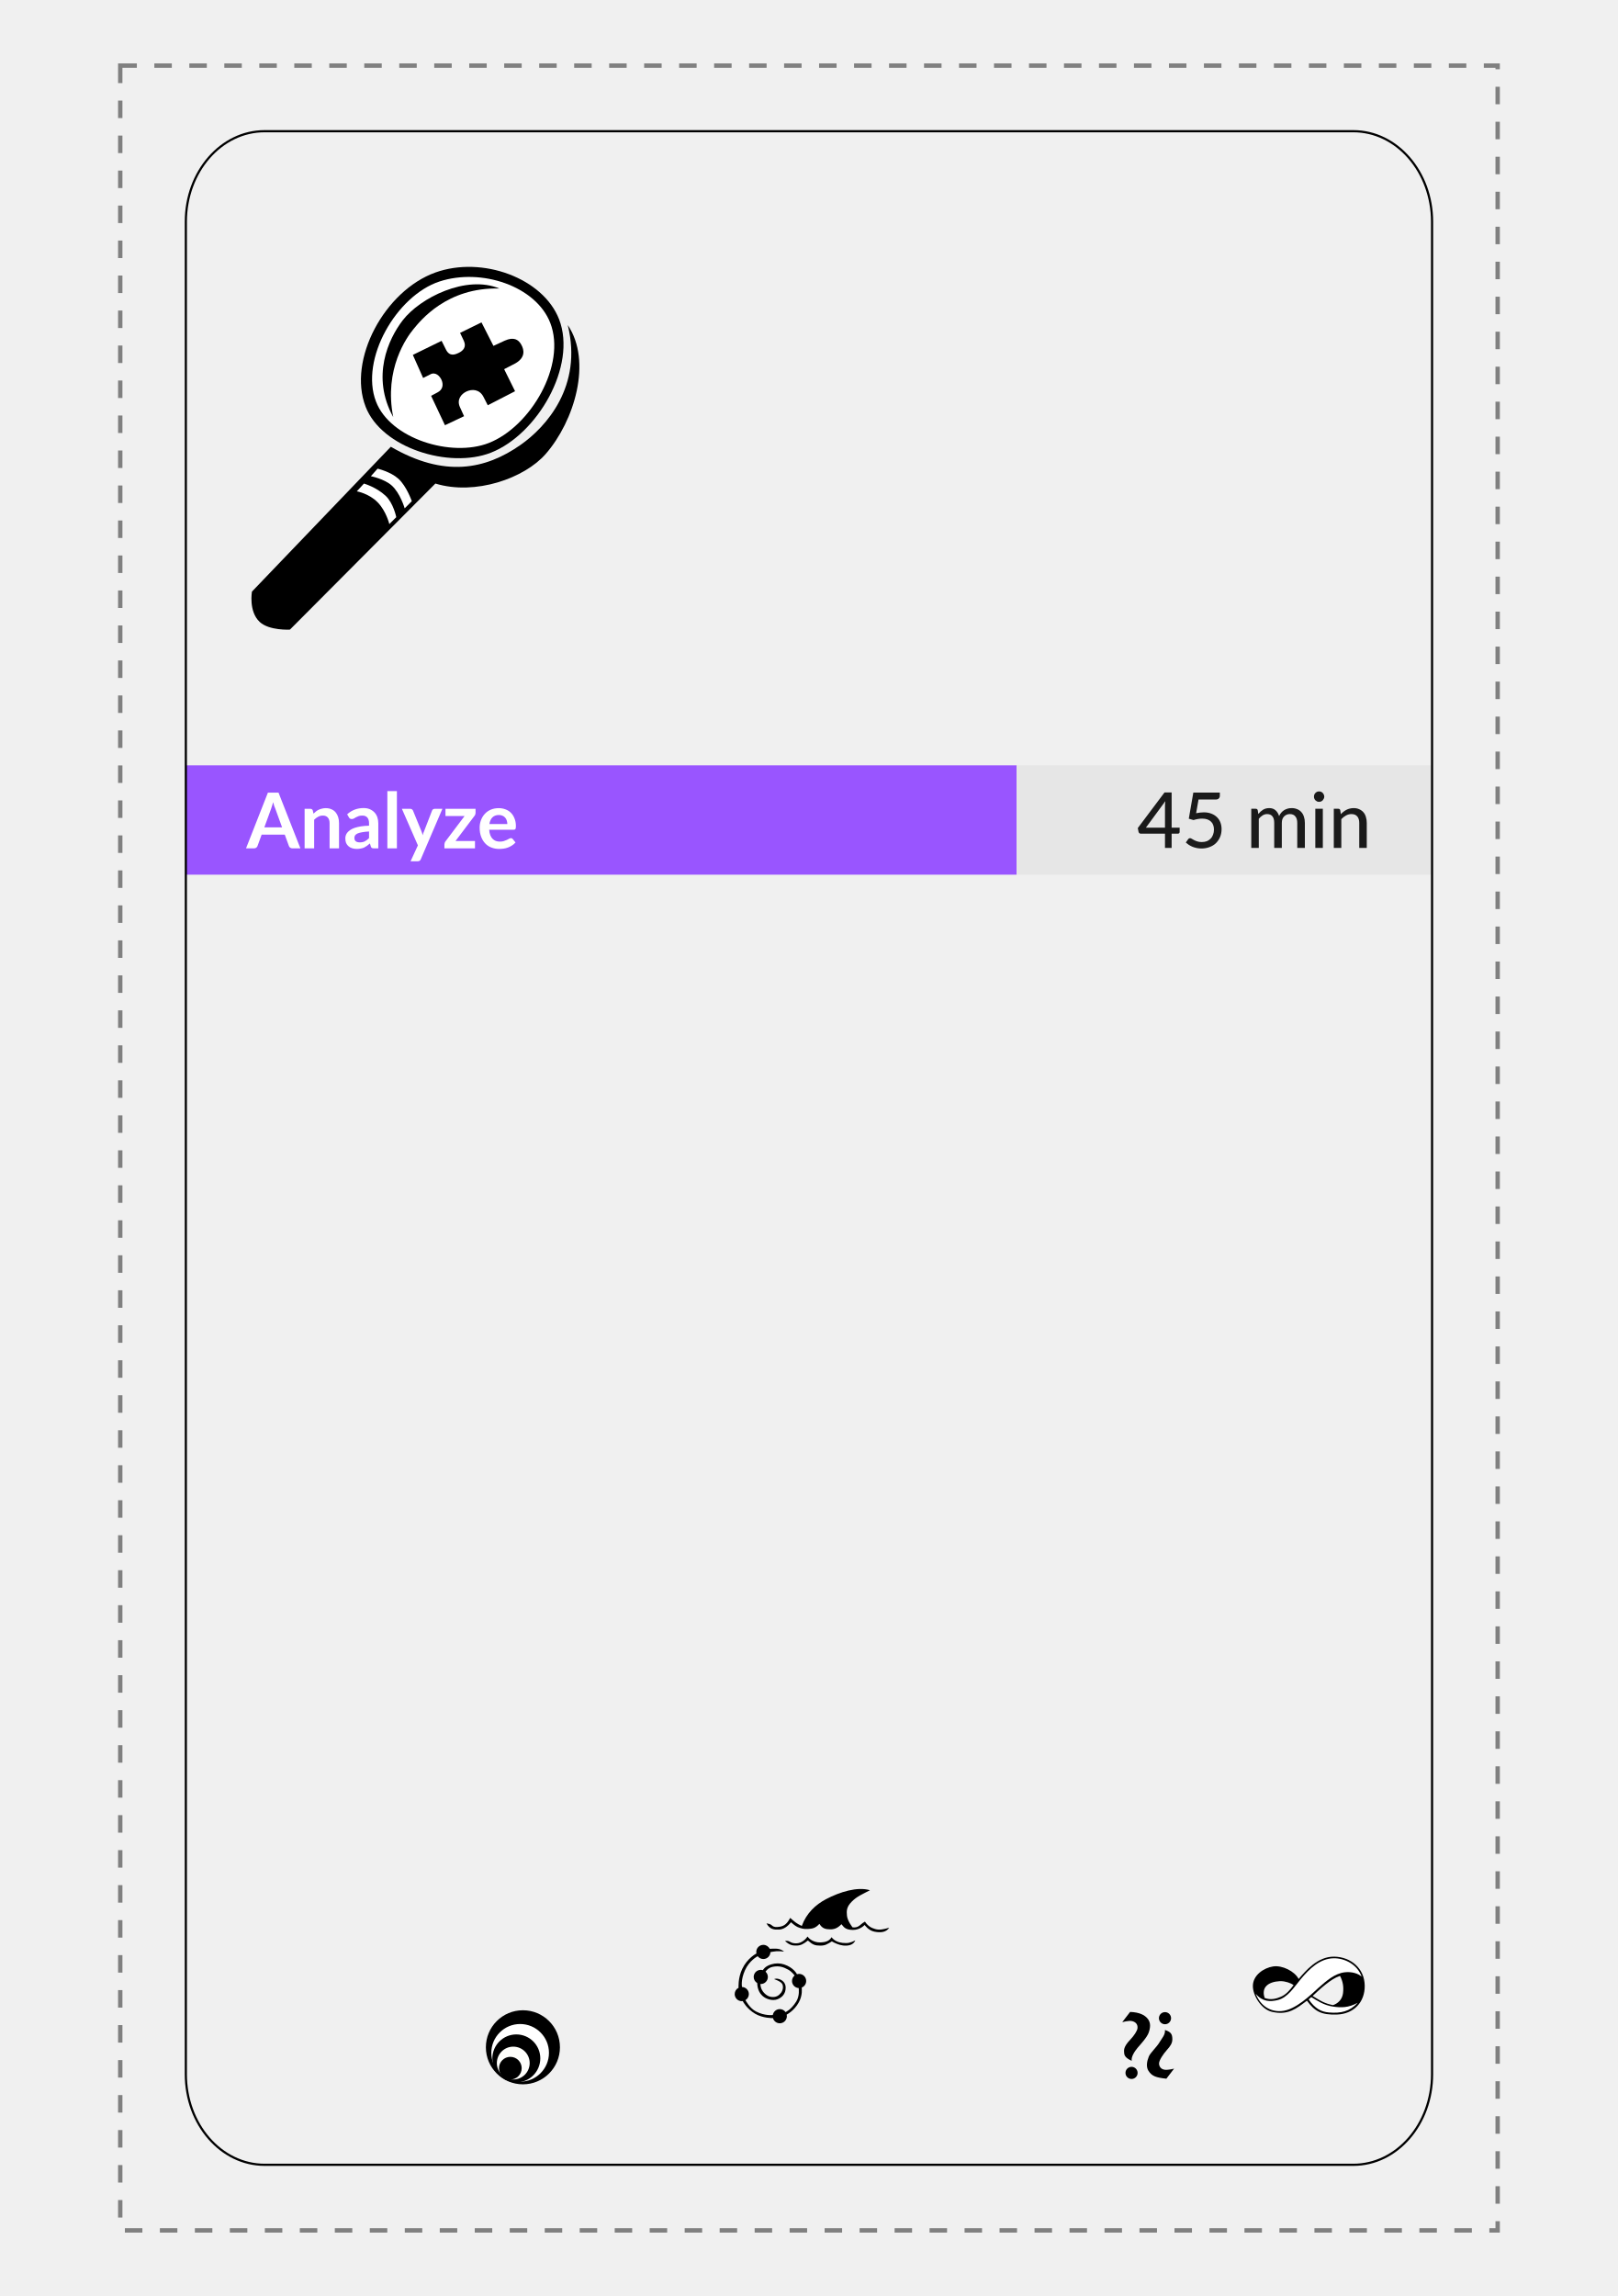
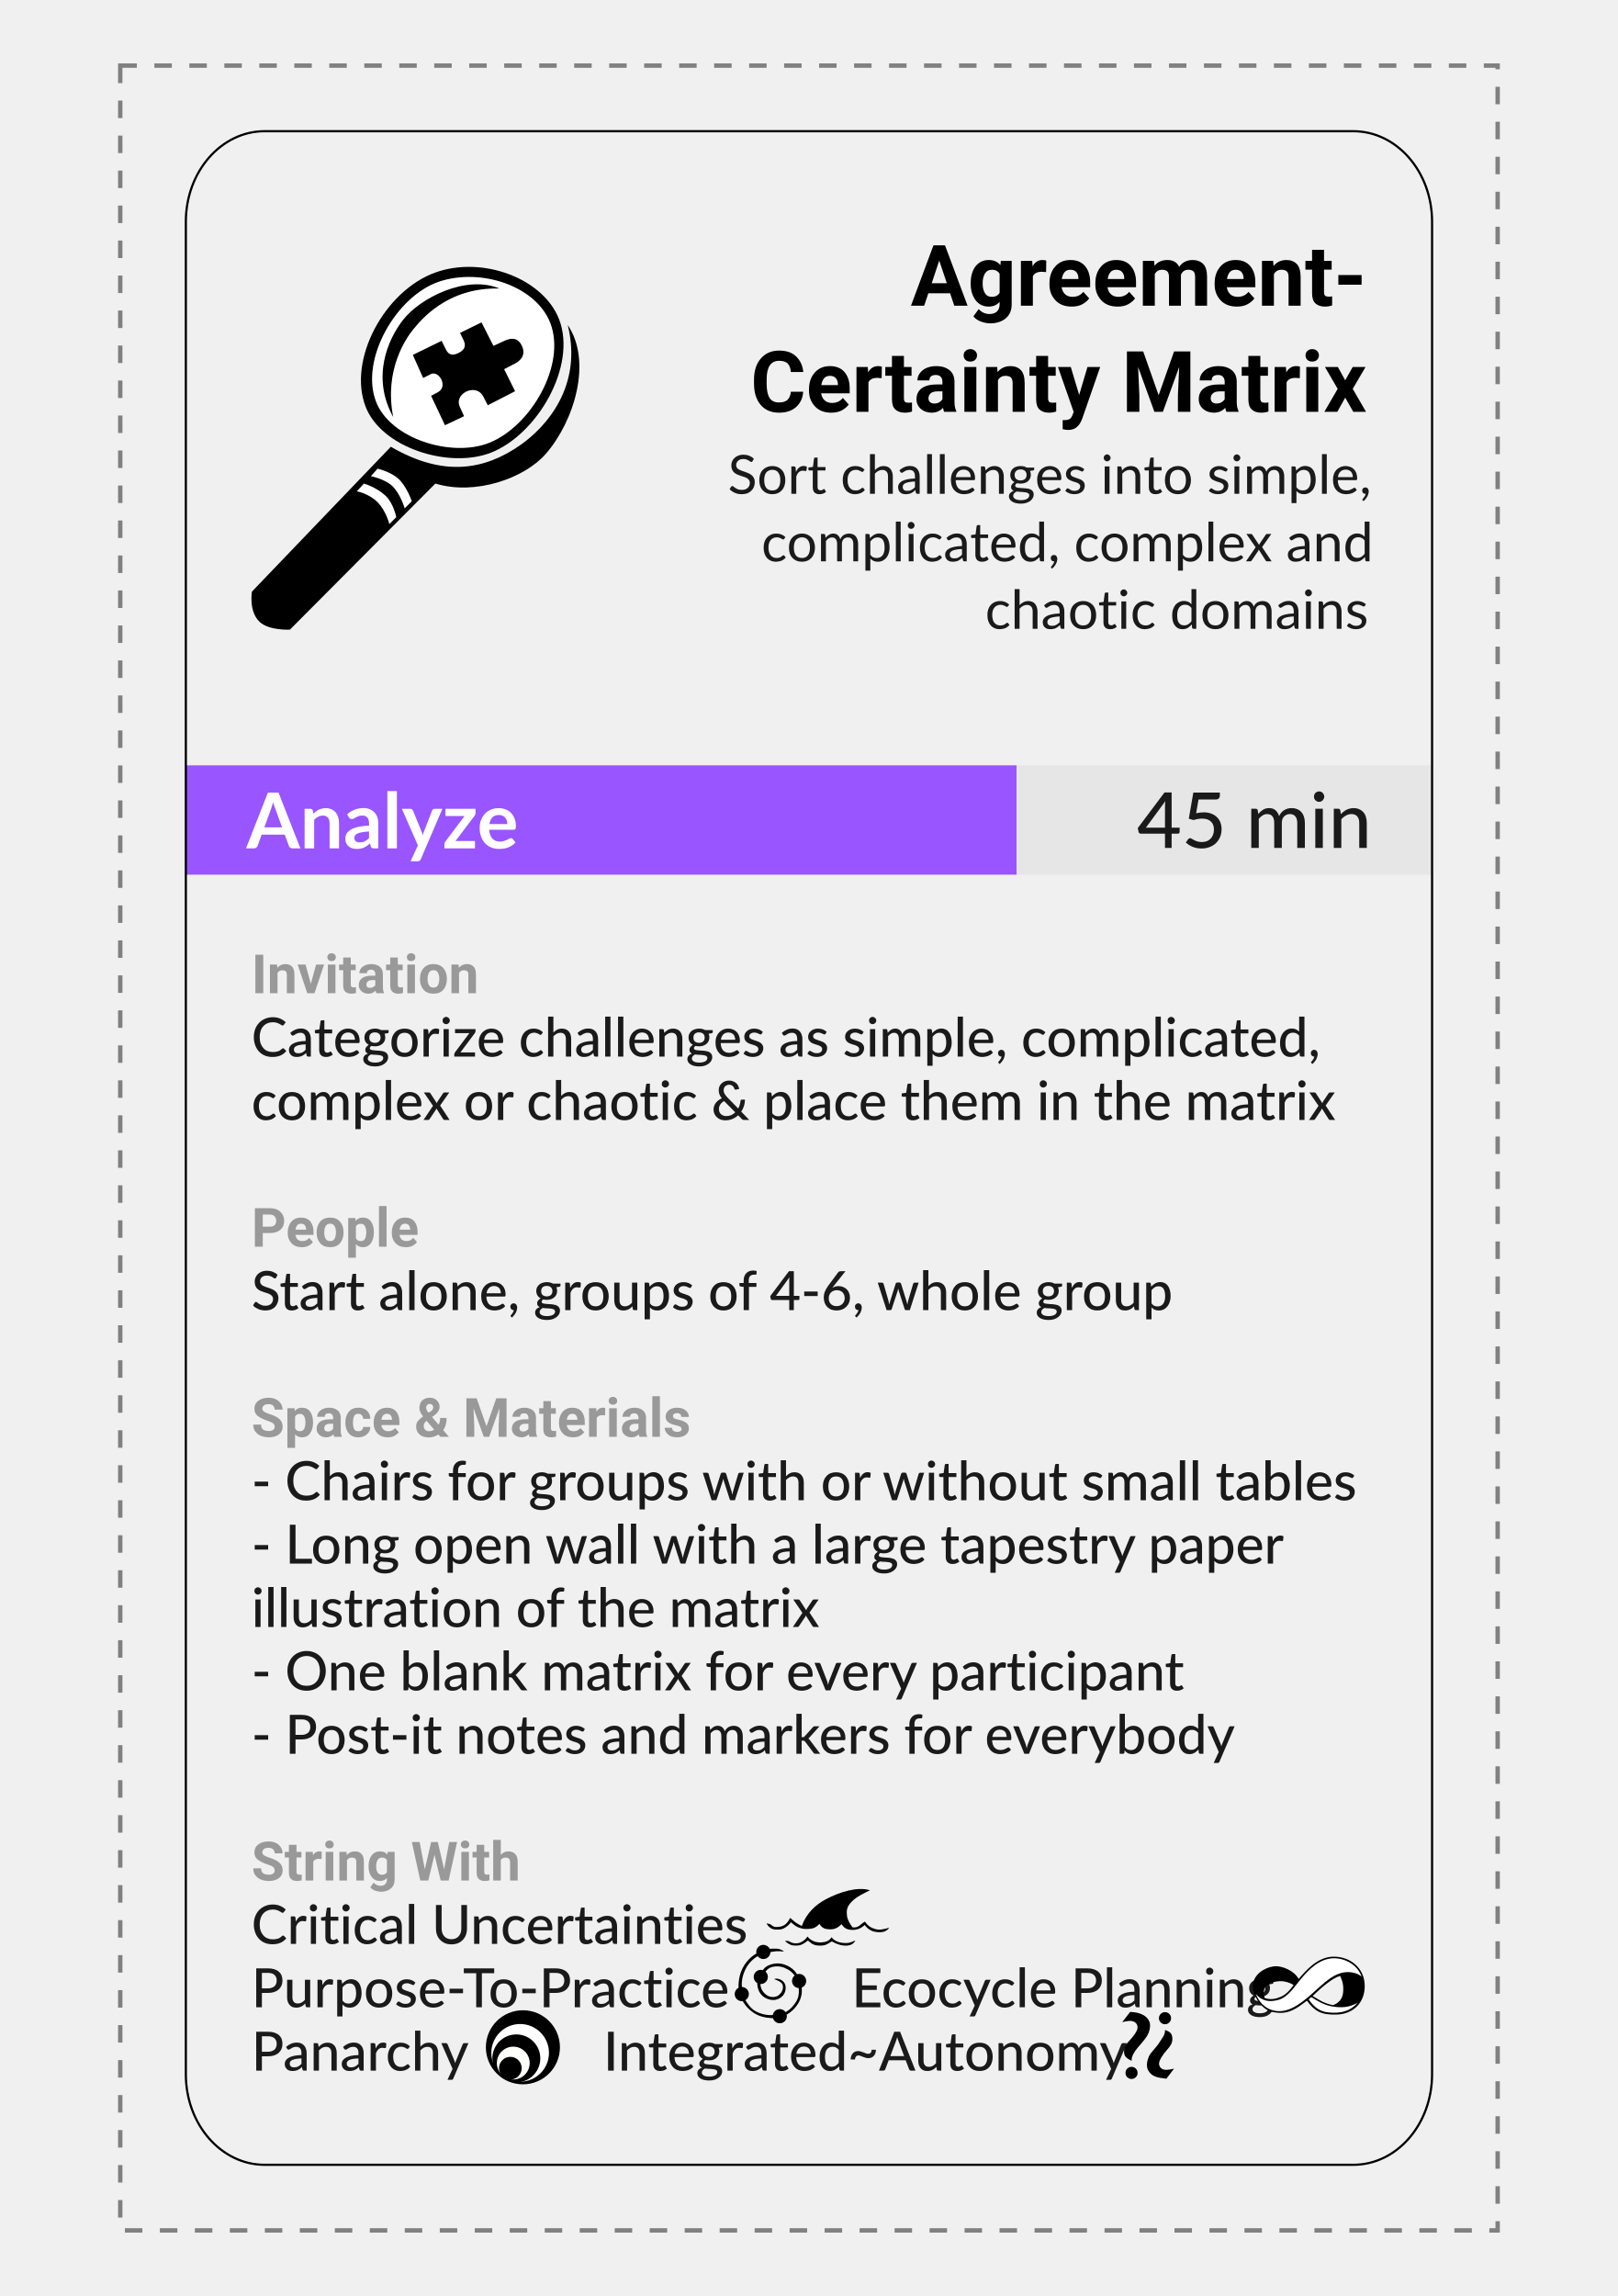
- <svg xmlns="http://www.w3.org/2000/svg" xmlns:xlink="http://www.w3.org/1999/xlink" width="74mm" height="105mm" viewBox="0 0 262.205 372.047" id="svg2" version="1.1" enable-background="new">
+ <svg xmlns="http://www.w3.org/2000/svg" width="74mm" height="105mm" viewBox="0 0 262.205 372.047" id="svg2" version="1.1" enable-background="new">
  <defs id="defs4" />
  <g id="layer1" transform="translate(0,-680.315)" style="display:inline">
-     <path style="fill:none;fill-rule:evenodd;stroke:#808080;stroke-width:0.709;stroke-linecap:butt;stroke-linejoin:miter;stroke-miterlimit:4;stroke-dasharray:2.835, 2.835;stroke-dashoffset:0;stroke-opacity:1" d="m 19.488,690.945 0,350.787 223.228,0 0,-350.787 z" id="path3350" transform="translate(4.3385302e-7,8.6660179e-6)" />
+     <path style="fill:none;fill-rule:evenodd;stroke:#808080;stroke-width:0.709;stroke-linecap:butt;stroke-linejoin:miter;stroke-miterlimit:4;stroke-dasharray:2.835, 2.835;stroke-dashoffset:0;stroke-opacity:1" d="M 19.488,690.945 V 1041.732 H 242.717 V 690.945 Z" id="path3350" transform="translate(4.3385302e-7)" />
  </g>
  <g id="layer6" style="display:inline">
-     <path style="fill:none;fill-rule:evenodd;stroke:none;stroke-width:1px;stroke-linecap:butt;stroke-linejoin:miter;stroke-opacity:1" d="m 40.748,31.89 0,81.496 53.15,0 0,-81.496 -53.15,0" id="path4275" />
+     <path style="fill:none;fill-rule:evenodd;stroke:none;stroke-width:1px;stroke-linecap:butt;stroke-linejoin:miter;stroke-opacity:1" d="M 40.748,31.89 V 113.386 H 93.898 V 31.89 H 40.748" id="path4275" />
    <g transform="matrix(2.378775,0,0,2.378775,-687.352,-286.4689)" id="layer32">
      <g id="g4856">
        <path style="fill:#000000;fill-opacity:1;stroke:none;stroke-width:0.265px;stroke-linecap:butt;stroke-linejoin:miter;stroke-opacity:1" d="m 308.705,163.316 c 0,0 -1.412,0.084 -2.063,-0.526 -0.762,-0.713 -0.526,-2.063 -0.526,-2.063 l 9.464,-9.868 c 3.632,2.116 6.441,1.562 8.855,-0.138 1.713,-1.206 4.234,-3.978 3.197,-8.153 1.682,2.48 0.452,6.538 -1.496,8.776 -1.448,1.663 -4.806,2.852 -7.522,2.022 z" id="path4821" />
        <path style="fill:#000000;fill-opacity:1;stroke:none;stroke-width:0.265px;stroke-linecap:butt;stroke-linejoin:miter;stroke-opacity:1" d="m 313.861,148.13 c -1.241,-3.202 1.3,-7.9 4.752,-9.14 3.202,-1.15 7.352,0.39 8.432,3.195 1.222,3.173 -1.484,7.841 -4.651,9.08 -2.822,1.103 -7.439,-0.309 -8.534,-3.134 z" id="path4823" />
        <path style="fill:#ffffff;fill-opacity:1;stroke:none;stroke-width:0.238px;stroke-linecap:butt;stroke-linejoin:miter;stroke-opacity:1" d="m 314.567,147.779 c -1.104,-2.878 1.395,-7.21 4.323,-8.175 2.855,-0.941 6.581,0.315 7.552,2.821 1.108,2.856 -1.337,7.063 -4.189,8.178 -2.542,0.994 -6.709,-0.275 -7.686,-2.823 z" id="path4823-3" />
        <path style="fill:#000000;fill-opacity:1;stroke:none;stroke-width:0.265px;stroke-linecap:butt;stroke-linejoin:miter;stroke-opacity:1" d="m 315.742,148.838 c -0.651,-3.272 0.943,-5.464 1.375,-5.986 0.468,-0.566 2.278,-2.874 5.864,-2.77 -2.265,-0.95 -5.41,0.629 -6.592,2.164 -0.982,1.274 -2.164,3.842 -0.647,6.592 z" id="path4840" />
        <path style="fill:#000000;fill-opacity:1;stroke:none;stroke-width:0.265px;stroke-linecap:butt;stroke-linejoin:miter;stroke-opacity:1" d="m 317.079,144.603 1.959,-0.958 0.286,0.572 c 0.243,0.515 0.611,0.377 0.887,0.243 0.265,-0.129 0.543,-0.372 0.343,-0.815 l -0.257,-0.543 1.458,-0.715 0.815,1.601 0.772,-0.357 c 0.615,-0.272 0.924,-0.072 1.115,0.257 0.225,0.387 0.286,0.901 -0.386,1.287 l -0.772,0.4 0.744,1.501 -1.859,0.958 -0.3,-0.586 c -0.272,-0.515 -0.781,-0.524 -1.144,-0.357 -0.349,0.16 -0.686,0.543 -0.458,1.058 l 0.286,0.629 -1.301,0.615 -0.944,-2.002 0.429,-0.229 c 0.4,-0.2 0.403,-0.571 0.286,-0.844 -0.116,-0.271 -0.429,-0.601 -0.801,-0.372 l -0.458,0.229 z" id="path4843" />
        <path style="fill:#ffffff;fill-opacity:1;stroke:none;stroke-width:0.265px;stroke-linecap:butt;stroke-linejoin:miter;stroke-opacity:1" d="m 313.261,153.897 0.486,-0.529 c 0,0 0.836,0.236 1.473,0.829 0.539,0.502 0.729,1.458 0.729,1.458 l -0.472,0.472 c 0,0 -0.214,-0.893 -0.801,-1.487 -0.601,-0.608 -1.416,-0.744 -1.416,-0.744 z" id="path4845" />
        <path style="fill:#ffffff;fill-opacity:1;stroke:none;stroke-width:0.265px;stroke-linecap:butt;stroke-linejoin:miter;stroke-opacity:1" d="m 314.219,152.867 0.458,-0.515 c 0,0 0.884,0.205 1.416,0.686 0.564,0.511 0.915,1.53 0.915,1.53 l -0.486,0.486 c 0,0 -0.296,-1.032 -0.887,-1.559 -0.503,-0.449 -1.416,-0.629 -1.416,-0.629 z" id="path4847" />
      </g>
    </g>
  </g>
  <g id="layer9" style="display:inline">
-     <path style="fill:none;fill-rule:evenodd;stroke:none;stroke-width:1px;stroke-linecap:butt;stroke-linejoin:miter;stroke-opacity:1" d="m 109.843,113.386 111.614,0 0,-81.496 -111.614,0 z" id="path4349_acmf" />
-     <flowRoot xml:space="preserve" style="font-style:normal;font-weight:normal;line-height:0.01%;font-family:sans-serif;text-align:end;letter-spacing:0px;word-spacing:0px;text-anchor:end;fill:#000000;fill-opacity:1;stroke:none;stroke-width:1px;stroke-linecap:butt;stroke-linejoin:miter;stroke-opacity:1" id="flowRoot4357" transform="translate(-3.4125e-4,5.618223)">
-       <flowRegion id="flowRegion4359">
-         <use x="0" y="0" xlink:href="#path4349_acmf" id="use4361" width="100%" height="100%" />
-       </flowRegion>
-       <flowPara id="flowPara4363" style="font-style:normal;font-variant:normal;font-weight:bold;font-stretch:normal;font-size:13.75px;line-height:1.25;font-family:Roboto;-inkscape-font-specification:'Roboto Bold';text-align:end;text-anchor:end">Agreement-Certainty Matrix</flowPara>
-       <flowPara id="flowPara4365" style="font-style:normal;font-variant:normal;font-weight:normal;font-stretch:normal;font-size:8.75px;line-height:125%;font-family:Lato;-inkscape-font-specification:Lato;text-align:end;letter-spacing:0px;text-anchor:end;fill:#1a1a1a">Sort challenges into simple, complicated, complex and chaotic domains</flowPara>
-     </flowRoot>
+     <path style="fill:none;fill-rule:evenodd;stroke:none;stroke-width:1px;stroke-linecap:butt;stroke-linejoin:miter;stroke-opacity:1" d="M 109.843,113.386 H 221.457 V 31.89 H 109.843 Z" id="path4349_acmf" />
+     <text xml:space="preserve" style="font-style:normal;font-weight:normal;line-height:0.01%;font-family:sans-serif;text-align:start;letter-spacing:0px;word-spacing:0px;text-anchor:start;fill:#000000;fill-opacity:1;stroke:none;stroke-width:1px;stroke-linecap:butt;stroke-linejoin:miter;stroke-opacity:1" x="1.348" y="49.54" id="text61">
+       <tspan x="147.591" y="49.54" id="tspan52">
+         <tspan x="147.591" y="49.54" style="font-weight:bold;font-size:13.75px;line-height:1.25;font-family:Roboto;-inkscape-font-specification:'Roboto Bold';text-align:start;text-anchor:start" id="tspan51">Agreement-</tspan>
+       </tspan>
+       <tspan x="121.621" y="66.728" id="tspan55">
+         <tspan x="121.621" y="66.728" style="font-weight:bold;font-size:13.75px;line-height:1.25;font-family:Roboto;-inkscape-font-specification:'Roboto Bold';text-align:start;text-anchor:start" id="tspan53">Certainty Matrix</tspan>
+         <tspan dx="0" x="221.457" y="66.728" style="font-weight:bold;font-size:13.75px;line-height:1.25;font-family:Roboto;-inkscape-font-specification:'Roboto Bold';text-align:start;text-anchor:start" id="tspan54" />
+       </tspan>
+       <tspan x="117.962" y="80.021" id="tspan57">
+         <tspan x="117.962" y="80.021" style="font-size:8.75px;line-height:125%;font-family:Lato;-inkscape-font-specification:Lato;text-align:start;text-anchor:start;fill:#1a1a1a" id="tspan56">Sort challenges into simple, </tspan>
+       </tspan>
+       <tspan x="123.387" y="90.959" id="tspan59">
+         <tspan x="123.387" y="90.959" style="font-size:8.75px;line-height:125%;font-family:Lato;-inkscape-font-specification:Lato;text-align:start;text-anchor:start;fill:#1a1a1a" id="tspan58">complicated, complex and </tspan>
+       </tspan>
+       <tspan x="159.647" y="101.896" id="tspan61">
+         <tspan x="159.647" y="101.896" style="font-size:8.75px;line-height:125%;font-family:Lato;-inkscape-font-specification:Lato;text-align:start;text-anchor:start;fill:#1a1a1a" id="tspan60">chaotic domains</tspan>
+       </tspan>
+     </text>
  </g>
  <g id="layer8" style="display:inline">
    <rect style="display:inline;fill:#9955ff;fill-opacity:1;stroke:none;stroke-width:1;stroke-miterlimit:4;stroke-dasharray:none;stroke-dashoffset:0;stroke-opacity:1" id="rect4178" width="134.646" height="17.717" x="30.118" y="124.016" />
    <text xml:space="preserve" style="font-style:normal;font-weight:normal;line-height:0%;font-family:sans-serif;letter-spacing:0px;word-spacing:0px;display:inline;fill:#000000;fill-opacity:1;stroke:none;stroke-width:1px;stroke-linecap:butt;stroke-linejoin:miter;stroke-opacity:1" x="39.935" y="137.468" id="text4180">
      <tspan id="tspan4182" x="39.935" y="137.468" style="font-style:normal;font-variant:normal;font-weight:bold;font-stretch:normal;font-size:12.5px;line-height:1.25;font-family:Lato;-inkscape-font-specification:'Lato Bold';fill:#ffffff">Analyze</tspan>
    </text>
    <rect y="124.016" x="164.764" height="17.717" width="67.323" id="rect4191" style="display:inline;fill:#e6e6e6;fill-opacity:1;stroke:none;stroke-width:1;stroke-miterlimit:4;stroke-dasharray:none;stroke-dashoffset:0;stroke-opacity:1" />
    <text xml:space="preserve" style="font-style:normal;font-weight:normal;line-height:0%;font-family:sans-serif;letter-spacing:0px;word-spacing:0px;fill:#1a1a1a;fill-opacity:1;stroke:none;stroke-width:1px;stroke-linecap:butt;stroke-linejoin:miter;stroke-opacity:1" x="184.268" y="137.396" id="text4193">
      <tspan id="tspan4195" x="184.268" y="137.396" style="font-style:normal;font-variant:normal;font-weight:500;font-stretch:normal;font-size:12.5px;line-height:1.25;font-family:Lato;-inkscape-font-specification:'Lato Medium';fill:#1a1a1a">45 min</tspan>
    </text>
  </g>
  <g id="layer5" style="display:inline">
    <rect style="fill:none;fill-opacity:1;stroke:#000000;stroke-width:0.354;stroke-miterlimit:4;stroke-dasharray:none;stroke-dashoffset:0;stroke-opacity:1" id="rect4187" width="201.969" height="329.528" x="30.118" y="21.26" ry="14.674" rx="12.764" />
  </g>
  <g id="layer4" style="display:inline">
    <path style="fill:none;fill-rule:evenodd;stroke:none;stroke-width:1px;stroke-linecap:butt;stroke-linejoin:miter;stroke-opacity:1" d="M 40.748,152.362 V 340.157 H 221.457 V 152.362 Z" id="path4305_acmf" />
-     <flowRoot xml:space="preserve" style="font-style:normal;font-weight:normal;line-height:0.85;font-family:sans-serif;letter-spacing:0px;word-spacing:0px;fill:#000000;fill-opacity:1;stroke:none;stroke-width:1px;stroke-linecap:butt;stroke-linejoin:miter;stroke-opacity:1" id="flowRoot4319" transform="matrix(1,0,0,1.006858,-0.1725149,-4.575928)">
-       <flowRegion id="flowRegion4321" style="line-height:0.85">
-         <use x="0" y="0" xlink:href="#path4305_acmf" id="use4323" width="100%" height="100%" transform="matrix(1,0,0,0.9931889,0.1725149,4.544761)" />
-       </flowRegion>
-       <flowPara id="flowPara4325" style="font-style:normal;font-variant:normal;font-weight:bold;font-stretch:normal;font-size:8.72px;line-height:0.85;font-family:Roboto;-inkscape-font-specification:'Roboto Bold';fill:#999999;fill-opacity:1">Invitation</flowPara>
-       <flowPara style="font-style:normal;font-variant:normal;font-weight:500;font-stretch:normal;font-size:8.72px;line-height:0.85;font-family:Lato;-inkscape-font-specification:'Lato Medium';fill:#1a1a1a;fill-opacity:1" id="flowPara4302">Categorize challenges as simple, complicated, complex or chaotic &amp; place them in the matrix</flowPara>
-       <flowPara style="font-style:normal;font-variant:normal;font-weight:500;font-stretch:normal;font-size:8.72px;line-height:0.85;font-family:Lato;-inkscape-font-specification:'Lato Medium';fill:#1a1a1a;fill-opacity:1" id="flowPara4299"> </flowPara>
-       <flowPara style="font-style:normal;font-variant:normal;font-weight:bold;font-stretch:normal;font-size:8.72px;line-height:0.85;font-family:Roboto;-inkscape-font-specification:'Roboto Bold';fill:#999999;fill-opacity:1" id="flowPara4212">People</flowPara>
-       <flowPara style="font-style:normal;font-variant:normal;font-weight:500;font-stretch:normal;font-size:8.72px;line-height:0.85;font-family:Lato;-inkscape-font-specification:'Lato Medium';fill:#1a1a1a;fill-opacity:1" id="flowPara4413">Start alone, groups of 4-6, whole group </flowPara>
-       <flowPara style="font-style:normal;font-variant:normal;font-weight:500;font-stretch:normal;font-size:8.72px;line-height:0.85;font-family:Lato;-inkscape-font-specification:'Lato Medium';fill:#1a1a1a;fill-opacity:1" id="flowPara4214"> </flowPara>
-       <flowPara style="font-style:normal;font-variant:normal;font-weight:bold;font-stretch:normal;font-size:8.72px;line-height:0.85;font-family:Roboto;-inkscape-font-specification:'Roboto Bold';fill:#999999;fill-opacity:1" id="flowPara4202">Space &amp; Materials</flowPara>
-       <flowPara style="font-style:normal;font-variant:normal;font-weight:500;font-stretch:normal;font-size:8.72px;line-height:0.85;font-family:Lato;-inkscape-font-specification:'Lato Medium';fill:#1a1a1a;fill-opacity:1" id="flowPara4289">- Chairs for groups with or without small tables</flowPara>
-       <flowPara style="font-style:normal;font-variant:normal;font-weight:500;font-stretch:normal;font-size:8.72px;line-height:0.85;font-family:Lato;-inkscape-font-specification:'Lato Medium';fill:#1a1a1a;fill-opacity:1" id="flowPara4305">- Long open wall with a large tapestry paper illustration of the matrix</flowPara>
-       <flowPara style="font-style:normal;font-variant:normal;font-weight:500;font-stretch:normal;font-size:8.72px;line-height:0.85;font-family:Lato;-inkscape-font-specification:'Lato Medium';fill:#1a1a1a;fill-opacity:1" id="flowPara4300">- One blank matrix for every participant</flowPara>
-       <flowPara style="font-style:normal;font-variant:normal;font-weight:500;font-stretch:normal;font-size:8.72px;line-height:0.85;font-family:Lato;-inkscape-font-specification:'Lato Medium';fill:#1a1a1a;fill-opacity:1" id="flowPara1">- Post-it notes and markers for everybody</flowPara>
-       <flowPara style="font-style:normal;font-variant:normal;font-weight:500;font-stretch:normal;font-size:8.72px;line-height:0.85;font-family:Lato;-inkscape-font-specification:'Lato Medium';fill:#1a1a1a;fill-opacity:1" id="flowPara4211" />
-       <flowPara style="font-style:normal;font-variant:normal;font-weight:bold;font-stretch:normal;font-size:8.72px;line-height:0.85;font-family:Roboto;-inkscape-font-specification:'Roboto Bold';fill:#999999;fill-opacity:1" id="flowPara4200">String With</flowPara>
-       <flowPara style="font-style:normal;font-variant:normal;font-weight:500;font-stretch:normal;font-size:8.72px;line-height:0.85;font-family:Lato;-inkscape-font-specification:'Lato Medium';fill:#1a1a1a;fill-opacity:1" id="flowPara4206">Critical Uncertainties </flowPara>
-       <flowPara style="font-style:normal;font-variant:normal;font-weight:500;font-stretch:normal;font-size:8.72px;line-height:0.85;font-family:Lato;-inkscape-font-specification:'Lato Medium';fill:#1a1a1a;fill-opacity:1" id="flowPara2">Purpose-To-Practice         Ecocycle Planning </flowPara>
-       <flowPara style="font-style:normal;font-variant:normal;font-weight:500;font-stretch:normal;font-size:8.72px;line-height:0.85;font-family:Lato;-inkscape-font-specification:'Lato Medium';fill:#1a1a1a;fill-opacity:1" id="flowPara3">Panarchy          Integrated~Autonomy</flowPara>
-     </flowRoot>
+     <text xml:space="preserve" style="font-style:normal;font-weight:normal;font-size:12.041px;line-height:0.85;font-family:sans-serif;letter-spacing:0px;word-spacing:0px;fill:#000000;fill-opacity:1;stroke:none;stroke-width:1.003px;stroke-linecap:butt;stroke-linejoin:miter;stroke-opacity:1" x="40.887" y="160.39" id="text50" transform="scale(0.9965886,1.003423)">
+       <tspan x="40.887" y="160.39" id="tspan3" style="stroke-width:1.003px">
+         <tspan x="40.887" y="160.39" style="font-weight:bold;font-size:8.75px;font-family:Roboto;-inkscape-font-specification:'Roboto Bold';fill:#999999;stroke-width:1.003px" id="tspan1">Invitation</tspan>
+         <tspan dx="0" x="77.852" y="160.39" style="font-weight:bold;font-size:8.75px;font-family:Roboto;-inkscape-font-specification:'Roboto Bold';fill:#999999;stroke-width:1.003px" id="tspan2" />
+       </tspan>
+       <tspan x="40.887" y="170.625" id="tspan5" style="stroke-width:1.003px">
+         <tspan x="40.887" y="170.625" style="font-weight:500;font-size:8.75px;font-family:Lato;-inkscape-font-specification:'Lato Medium';fill:#1a1a1a;stroke-width:1.003px" id="tspan4">Categorize challenges as simple, complicated, </tspan>
+       </tspan>
+       <tspan x="40.887" y="180.86" id="tspan8" style="stroke-width:1.003px">
+         <tspan x="40.887" y="180.86" style="font-weight:500;font-size:8.75px;font-family:Lato;-inkscape-font-specification:'Lato Medium';fill:#1a1a1a;stroke-width:1.003px" id="tspan6">complex or chaotic &amp; place them in the matrix</tspan>
+         <tspan dx="0" x="213.673" y="180.86" style="font-weight:500;font-size:8.75px;font-family:Lato;-inkscape-font-specification:'Lato Medium';fill:#1a1a1a;stroke-width:1.003px" id="tspan7" />
+       </tspan>
+       <tspan x="40.887" y="191.095" id="tspan11" style="stroke-width:1.003px">
+         <tspan x="40.887" y="191.095" style="font-weight:500;font-size:8.75px;font-family:Lato;-inkscape-font-specification:'Lato Medium';fill:#1a1a1a;stroke-width:1.003px" id="tspan9"> </tspan>
+         <tspan dx="0" x="42.576" y="191.095" style="font-weight:500;font-size:8.75px;font-family:Lato;-inkscape-font-specification:'Lato Medium';fill:#1a1a1a;stroke-width:1.003px" id="tspan10" />
+       </tspan>
+       <tspan x="40.887" y="201.33" id="tspan14" style="stroke-width:1.003px">
+         <tspan x="40.887" y="201.33" style="font-weight:bold;font-size:8.75px;font-family:Roboto;-inkscape-font-specification:'Roboto Bold';fill:#999999;stroke-width:1.003px" id="tspan12">People</tspan>
+         <tspan dx="0" x="68.128" y="201.33" style="font-weight:bold;font-size:8.75px;font-family:Roboto;-inkscape-font-specification:'Roboto Bold';fill:#999999;stroke-width:1.003px" id="tspan13" />
+       </tspan>
+       <tspan x="40.887" y="211.565" id="tspan17" style="stroke-width:1.003px">
+         <tspan x="40.887" y="211.565" style="font-weight:500;font-size:8.75px;font-family:Lato;-inkscape-font-specification:'Lato Medium';fill:#1a1a1a;stroke-width:1.003px" id="tspan15">Start alone, groups of 4-6, whole group </tspan>
+         <tspan dx="0" x="189.707" y="211.565" style="font-weight:500;font-size:8.75px;font-family:Lato;-inkscape-font-specification:'Lato Medium';fill:#1a1a1a;stroke-width:1.003px" id="tspan16" />
+       </tspan>
+       <tspan x="40.887" y="221.799" id="tspan20" style="stroke-width:1.003px">
+         <tspan x="40.887" y="221.799" style="font-weight:500;font-size:8.75px;font-family:Lato;-inkscape-font-specification:'Lato Medium';fill:#1a1a1a;stroke-width:1.003px" id="tspan18"> </tspan>
+         <tspan dx="0" x="42.576" y="221.799" style="font-weight:500;font-size:8.75px;font-family:Lato;-inkscape-font-specification:'Lato Medium';fill:#1a1a1a;stroke-width:1.003px" id="tspan19" />
+       </tspan>
+       <tspan x="40.887" y="232.034" id="tspan23" style="stroke-width:1.003px">
+         <tspan x="40.887" y="232.034" style="font-weight:bold;font-size:8.75px;font-family:Roboto;-inkscape-font-specification:'Roboto Bold';fill:#999999;stroke-width:1.003px" id="tspan21">Space &amp; Materials</tspan>
+         <tspan dx="0" x="112.34" y="232.034" style="font-weight:bold;font-size:8.75px;font-family:Roboto;-inkscape-font-specification:'Roboto Bold';fill:#999999;stroke-width:1.003px" id="tspan22" />
+       </tspan>
+       <tspan x="40.887" y="242.269" id="tspan26" style="stroke-width:1.003px">
+         <tspan x="40.887" y="242.269" style="font-weight:500;font-size:8.75px;font-family:Lato;-inkscape-font-specification:'Lato Medium';fill:#1a1a1a;stroke-width:1.003px" id="tspan24">- Chairs for groups with or without small tables</tspan>
+         <tspan dx="0" x="218.626" y="242.269" style="font-weight:500;font-size:8.75px;font-family:Lato;-inkscape-font-specification:'Lato Medium';fill:#1a1a1a;stroke-width:1.003px" id="tspan25" />
+       </tspan>
+       <tspan x="40.887" y="252.504" id="tspan28" style="stroke-width:1.003px">
+         <tspan x="40.887" y="252.504" style="font-weight:500;font-size:8.75px;font-family:Lato;-inkscape-font-specification:'Lato Medium';fill:#1a1a1a;stroke-width:1.003px" id="tspan27">- Long open wall with a large tapestry paper </tspan>
+       </tspan>
+       <tspan x="40.887" y="262.739" id="tspan31" style="stroke-width:1.003px">
+         <tspan x="40.887" y="262.739" style="font-weight:500;font-size:8.75px;font-family:Lato;-inkscape-font-specification:'Lato Medium';fill:#1a1a1a;stroke-width:1.003px" id="tspan29">illustration of the matrix</tspan>
+         <tspan dx="0" x="133.217" y="262.739" style="font-weight:500;font-size:8.75px;font-family:Lato;-inkscape-font-specification:'Lato Medium';fill:#1a1a1a;stroke-width:1.003px" id="tspan30" />
+       </tspan>
+       <tspan x="40.887" y="272.974" id="tspan34" style="stroke-width:1.003px">
+         <tspan x="40.887" y="272.974" style="font-weight:500;font-size:8.75px;font-family:Lato;-inkscape-font-specification:'Lato Medium';fill:#1a1a1a;stroke-width:1.003px" id="tspan32">- One blank matrix for every participant</tspan>
+         <tspan dx="0" x="191.352" y="272.974" style="font-weight:500;font-size:8.75px;font-family:Lato;-inkscape-font-specification:'Lato Medium';fill:#1a1a1a;stroke-width:1.003px" id="tspan33" />
+       </tspan>
+       <tspan x="40.887" y="283.209" id="tspan37" style="stroke-width:1.003px">
+         <tspan x="40.887" y="283.209" style="font-weight:500;font-size:8.75px;font-family:Lato;-inkscape-font-specification:'Lato Medium';fill:#1a1a1a;stroke-width:1.003px" id="tspan35">- Post-it notes and markers for everybody</tspan>
+         <tspan dx="0" x="198.579" y="283.209" style="font-weight:500;font-size:8.75px;font-family:Lato;-inkscape-font-specification:'Lato Medium';fill:#1a1a1a;stroke-width:1.003px" id="tspan36" />
+       </tspan>
+       <tspan x="40.887" y="293.444" id="tspan39" style="stroke-width:1.003px">
+         <tspan x="40.887" y="293.444" style="font-weight:500;font-size:8.75px;font-family:Lato;-inkscape-font-specification:'Lato Medium';fill:#1a1a1a;stroke-width:1.003px" id="tspan38" />
+       </tspan>
+       <tspan x="40.887" y="303.679" id="tspan42" style="stroke-width:1.003px">
+         <tspan x="40.887" y="303.679" style="font-weight:bold;font-size:8.75px;font-family:Roboto;-inkscape-font-specification:'Roboto Bold';fill:#999999;stroke-width:1.003px" id="tspan40">String With</tspan>
+         <tspan dx="0" x="84.633" y="303.679" style="font-weight:bold;font-size:8.75px;font-family:Roboto;-inkscape-font-specification:'Roboto Bold';fill:#999999;stroke-width:1.003px" id="tspan41" />
+       </tspan>
+       <tspan x="40.887" y="313.914" id="tspan45" style="stroke-width:1.003px">
+         <tspan x="40.887" y="313.914" style="font-weight:500;font-size:8.75px;font-family:Lato;-inkscape-font-specification:'Lato Medium';fill:#1a1a1a;stroke-width:1.003px" id="tspan43">Critical Uncertainties </tspan>
+         <tspan dx="0" x="124.432" y="313.914" style="font-weight:500;font-size:8.75px;font-family:Lato;-inkscape-font-specification:'Lato Medium';fill:#1a1a1a;stroke-width:1.003px" id="tspan44" />
+       </tspan>
+       <tspan x="40.887" y="324.149" id="tspan48" style="stroke-width:1.003px">
+         <tspan x="40.887" y="324.149" style="font-weight:500;font-size:8.75px;font-family:Lato;-inkscape-font-specification:'Lato Medium';fill:#1a1a1a;stroke-width:1.003px" id="tspan46">Purpose-To-Practice         Ecocycle Planning </tspan>
+         <tspan dx="0" x="203.803" y="324.149" style="font-weight:500;font-size:8.75px;font-family:Lato;-inkscape-font-specification:'Lato Medium';fill:#1a1a1a;stroke-width:1.003px" id="tspan47" />
+       </tspan>
+       <tspan x="40.887" y="334.384" id="tspan50" style="stroke-width:1.003px">
+         <tspan x="40.887" y="334.384" style="font-weight:500;font-size:8.75px;font-family:Lato;-inkscape-font-specification:'Lato Medium';fill:#1a1a1a;stroke-width:1.003px" id="tspan49">Panarchy          Integrated~Autonomy</tspan>
+       </tspan>
+     </text>
    <g transform="matrix(0.2899186,0,0,0.2899186,23.30027,286.8881)" id="layer31" style="display:inline">
      <g id="g4818">
        <path style="fill:#000000;fill-opacity:1;stroke:none;stroke-width:0.265px;stroke-linecap:butt;stroke-linejoin:miter;stroke-opacity:1" d="m 358.444,95.316 c 2.654,2.397 4.253,2.616 6.615,2.547 2.264,-0.067 3.776,-0.905 6.185,-2.811 2.701,2.374 3.97,2.824 6.763,2.844 2.873,0.021 3.79,-0.629 6.631,-2.348 1.719,0.971 4.069,2.04 6.284,2.282 2.587,0.283 5.655,-0.083 6.846,-2.844 -2.902,1.373 -4.145,1.679 -7.075,1.393 -2.311,-0.226 -4.831,-1.225 -6.204,-3.171 -1.248,1.96 -3.045,2.857 -6.466,2.902 -3.523,0.046 -6.138,-1.951 -6.945,-3.307 -0.842,1.239 -3.181,3.827 -6.356,3.827 -3.161,-4.67e-4 -3.283,-1.203 -5.004,-1.387 -0.423,-0.045 -1.274,0.074 -1.274,0.074 z" id="path4812" />
        <path style="fill:#000000;fill-opacity:1;stroke:none;stroke-width:0.265px;stroke-linecap:butt;stroke-linejoin:miter;stroke-opacity:1" d="m 348.092,85.427 c 0,0 1.028,0.228 1.54,0.353 1.991,0.488 1.483,2.307 5.951,1.553 2.751,-0.464 4.209,-2.042 5.786,-4.933 0,0 2.073,1.901 3.226,2.697 1.02,0.703 1.454,0.947 3.241,1.819 2.548,-7.078 7.702,-11.931 13.613,-15.02 7.523,-3.931 17.417,-7.114 24.495,-4.95 -4.307,2.285 -7.221,3.368 -10.205,6.388 -2.918,2.952 -2.928,5.106 -2.658,7.858 0.288,2.946 3.126,6.501 3.126,6.501 1.739,0.162 2.818,-0.141 3.878,-0.979 1.853,-1.464 1.868,-1.598 3.041,-2.245 1.658,2.447 3.47,3.542 5.755,4.167 2.531,0.693 4.441,0.162 7.838,-0.728 -1.86,2.71 -5.073,2.839 -8.365,2.177 -3.314,-0.667 -5.394,-3.731 -5.394,-3.731 0,0 -2.433,2.786 -6.548,2.778 -4.728,-0.01 -5.313,-2.122 -6.426,-3.214 -2.088,2.231 -4.089,2.957 -6.44,2.883 -2.203,-0.069 -4.224,-0.302 -5.854,-3.076 -2.431,2.688 -4.231,2.701 -6.589,2.873 -2.074,0.151 -3.936,-0.34 -5.714,-1.12 -1.365,-0.599 -3.605,-2.646 -3.605,-2.646 -1.86,2.346 -4.092,4 -6.714,4.108 -2.602,0.108 -5.118,-0.015 -6.978,-3.513 z" id="path4814" />
      </g>
    </g>
    <g transform="matrix(0.2698261,0,0,0.2698261,18.19289,264.604)" id="layer27" style="display:inline">
      <path id="path4757" transform="scale(0.2645833)" d="m 1478.029,707.971 c -8.884,4.3e-4 -16.085,7.202 -16.086,16.086 0.01,1.2 0.147,2.396 0.42,3.564 L 1462,727.75 c 0,0 -20.261,10.196 -32,35 -9.904,20.927 -8.25,42.5 -8.25,42.5 l 0.031,0.1 c -5.401,2.742 -8.805,8.286 -8.805,14.344 4e-4,8.884 7.202,16.086 16.086,16.086 0.802,-0.005 1.602,-0.069 2.394,-0.193 l 0.293,0.914 c 0,0 8.082,16.14 27.5,27.75 17.587,10.516 40.25,10 40.25,10 l 0.322,-0.08 c 1.922,6.979 8.269,11.814 15.508,11.814 8.884,-4.3e-4 16.085,-7.202 16.086,-16.086 -0.01,-1.208 -0.15,-2.412 -0.426,-3.588 0.723,-0.551 16.927,-8.564 27.51,-27.811 9.217,-16.763 6.595,-31.757 6.703,-33.602 6.074,-2.457 10.051,-8.352 10.055,-14.904 -4e-4,-8.885 -7.203,-16.087 -16.088,-16.086 -1.606,0.006 -3.202,0.252 -4.734,0.73 -0.335,-0.615 -7.75,-15.147 -29.311,-22.264 -9.381,-3.096 -19.49,-3.045 -28.947,-0.193 -15.239,4.595 -18.292,12.266 -19.311,13.23 -1.514,-0.461 -3.089,-0.696 -4.672,-0.697 -8.885,4.3e-4 -16.087,7.203 -16.086,16.088 0.01,5.709 3.039,10.986 7.967,13.867 0.385,2.175 -0.358,17.67 11.674,28.83 8.596,7.973 23.297,12.18 34.25,8 10.129,-3.866 18.892,-12.241 18.689,-26.619 -0.132,-9.315 -5.531,-15.255 -12.427,-18.293 -8.513,-3.75 -13.838,-0.811 -13.838,-0.811 0,0 15.739,4.848 18.798,11.533 2.767,6.047 0.944,14.506 -3.222,19.689 -5.09,6.332 -11.199,10.62 -22.644,9.015 -10.368,-1.454 -18.695,-11.452 -21.177,-16.922 -2.221,-4.894 -2.962,-10.842 -2.937,-12.252 0.317,0.025 0.635,0.041 0.953,0.047 8.885,6.7e-4 16.087,-7.201 16.088,-16.086 -0.01,-4.507 -1.905,-8.804 -5.231,-11.846 L 1483.25,768.5 c 0,0 5.058,-8.51 16.188,-10.688 14.881,-2.911 24.481,0.718 34.938,6.375 7.808,4.224 14.375,12.812 14.375,12.812 l 0.195,0.59 c -3.707,3.053 -5.857,7.602 -5.861,12.404 0.01,8.524 6.667,15.561 15.178,16.043 0.051,0.84 2.673,17.582 -5.637,30.713 -12.077,19.084 -23.18,23.037 -24.191,23.85 -3.011,-4.251 -7.894,-6.781 -13.104,-6.789 -7.835,0.009 -14.524,5.661 -15.84,13.385 l -0.24,0.055 c 0,0 -18.181,2.359 -38.25,-8.25 -14.015,-7.409 -22.723,-24.162 -23.664,-25.529 4.842,-2.903 7.808,-8.132 7.814,-13.777 -0.01,-8.7 -6.932,-15.817 -15.629,-16.064 0.047,-1.095 -3.234,-15.287 6.729,-37.879 9.786,-22.19 28.5,-31.75 28.5,-31.75 l 0.519,-0.168 c 3.041,3.973 7.757,6.306 12.76,6.311 8.715,-0.008 15.838,-6.954 16.066,-15.666 0.282,-0.074 9.39,-1.875 14.154,-2.102 5.564,-0.265 10,0.188 16.688,0.875 -2.625,-2.312 -8.151,-5.996 -16.188,-6.562 -5.418,-0.382 -15.698,0.152 -16.293,0.273 -2.704,-5.501 -8.299,-8.987 -14.428,-8.99 z" style="fill:#000000;fill-opacity:1;stroke:none;stroke-width:1px;stroke-linecap:butt;stroke-linejoin:miter;stroke-opacity:1" />
    </g>
    <g style="display:inline" transform="matrix(0.4735125,0,0,0.4735125,25.18463,264.5829)" id="layer35">
      <g id="g4844">
        <path id="path4829" transform="matrix(0.2645833,0,0,0.2645833,375.6177,110.819)" d="M 105.398,0.006 C 83.511,-0.406 67.947,18.808 59.234,28.896 54.19,19.114 38.222,10.793 26.064,12.693 14.173,14.552 0.242,23.855 0.004,37.686 -0.211,50.158 10.912,68.232 24.689,71.391 45.706,76.209 56.366,67.083 69.953,56.959 80.108,70.708 88.417,75.646 109.041,74.869 130.162,74.073 144.935,59.264 144.701,37.684 144.452,14.754 126.348,0.4 105.398,0.006 Z m 7.336,24.916 c 3.707,7.047 4.904,13.884 3.898,22.24 -1.04,8.639 -6.994,13.568 -12.955,15.555 -5.044,-0.994 -9.298,-2.334 -13.564,-4.395 -4.292,-2.073 -12.805,-7.451 -12.805,-7.451 0,0 10.697,-10.174 16.473,-14.637 6.936,-5.359 11.998,-9.02 18.953,-11.312 z m -76.848,6.771 c 6.014,0.002 13.264,2.358 16.775,5.152 -4.662,6.267 -9.516,12.041 -16.279,14.979 -6.491,2.819 -13.603,4.51 -21.17,1.605 -1.758,-5.274 -1.661,-10.379 1.146,-14.215 3.901,-5.33 11.747,-7.127 18.342,-7.49 0.389,-0.021 0.785,-0.031 1.186,-0.031 z" style="fill:#000000;fill-opacity:1;stroke:none;stroke-width:1px;stroke-linecap:butt;stroke-linejoin:miter;stroke-opacity:1" />
        <path style="fill:#ffffff;fill-opacity:1;stroke:none;stroke-width:0.265px;stroke-linecap:butt;stroke-linejoin:miter;stroke-opacity:1" d="m 376.609,123.54 c 1.577,4.004 4.766,6.144 8.661,5.92 5.035,-0.289 10.423,-5.867 12.926,-8.079 2.562,-2.263 5.443,-4.794 8.837,-5.205 2.483,-0.3 4.713,0.456 5.805,1.487 -1.436,-4.145 -5.781,-6.371 -9.609,-6.292 -4.705,0.098 -8.291,3.646 -11.178,7.096 -2.308,2.758 -4.505,6.426 -8.011,7.232 -2.514,0.577 -5.065,0.631 -7.431,-2.159 z" id="path4831" />
        <path style="fill:#ffffff;fill-opacity:1;stroke:none;stroke-width:0.265px;stroke-linecap:butt;stroke-linejoin:miter;stroke-opacity:1" d="m 394.707,125.447 0.891,-0.782 c 1.859,1.115 4.297,2.795 7.456,3.243 2.817,0.399 5.202,0.445 8.438,-1.294 -2.73,2.993 -5.782,3.652 -9.808,3.316 -2.747,-0.229 -4.774,-1.329 -6.978,-4.483 z" id="path4837" />
      </g>
    </g>
    <g transform="matrix(0.2530584,0,0,0.2530584,-8.204046,291.0076)" id="layer28" style="display:inline">
      <g id="g4845">
        <circle style="opacity:1;fill:#000000;fill-opacity:1;stroke:none;stroke-width:0.298;stroke-linecap:round;stroke-miterlimit:4;stroke-dasharray:none;stroke-opacity:1" id="path4796" cx="367.302" cy="160.984" r="23.715" />
        <circle style="opacity:1;fill:#ffffff;fill-opacity:1;stroke:none;stroke-width:0.232;stroke-linecap:round;stroke-miterlimit:4;stroke-dasharray:none;stroke-opacity:1" id="path4796-6" cx="365.525" cy="164.539" r="18.462" />
        <circle style="opacity:1;fill:#000000;fill-opacity:1;stroke:none;stroke-width:0.193;stroke-linecap:round;stroke-miterlimit:4;stroke-dasharray:none;stroke-opacity:1" id="path4796-6-9" cx="363.092" cy="168.094" r="15.348" />
        <circle style="opacity:1;fill:#fffffb;fill-opacity:1;stroke:none;stroke-width:0.132;stroke-linecap:round;stroke-miterlimit:4;stroke-dasharray:none;stroke-opacity:1" id="path4796-6-3" cx="361.128" cy="171.087" r="10.514" />
        <circle style="opacity:1;fill:#000000;fill-opacity:1;stroke:none;stroke-width:0.091;stroke-linecap:round;stroke-miterlimit:4;stroke-dasharray:none;stroke-opacity:1" id="path4796-6-0" cx="359.257" cy="174.361" r="7.261" />
      </g>
    </g>
    <g transform="matrix(0.2641529,0,0,0.2641529,84.44332,323.4209)" id="layer26" style="display:inline">
      <g id="g4914">
        <path style="fill:#000000;fill-opacity:1;stroke:none;stroke-width:0.265px;stroke-linecap:butt;stroke-linejoin:miter;stroke-opacity:1" d="m 368.846,16.09 4.829,-6.267 c 6.117,0.208 8.894,2.164 10.269,3.588 2.082,2.157 2.584,4.798 1.194,8.936 -1.071,3.189 -5.2,7.475 -6.816,9.403 -1.757,2.097 -4.134,5.589 -3.671,8.07 -4.796,-2.183 -4.552,-3.936 -4.696,-5.689 -0.235,-2.841 2.086,-5.46 4.035,-7.541 1.97,-2.103 4.095,-5.095 4.233,-6.879 0.202,-2.609 -1.533,-3.834 -3.373,-4.266 -1.938,-0.456 -6.003,0.645 -6.003,0.645 z" id="path4874" />
        <path style="fill:#000000;fill-opacity:1;stroke:none;stroke-width:0.265px;stroke-linecap:butt;stroke-linejoin:miter;stroke-opacity:1" d="m 395.918,50.785 4.727,-6.17 c 0,0 -3.622,0.959 -5.738,0.678 -2.366,-0.314 -3.366,-2.004 -3.489,-3.621 -0.16,-2.094 2.814,-6.274 4.729,-8.401 2.133,-2.367 3.449,-4.199 3.44,-6.714 -0.012,-3.263 -0.992,-4.498 -4.531,-5.655 0.265,2.943 -1.862,5.035 -3.208,7.342 -1.868,3.203 -5.718,6.587 -6.681,8.897 -1.154,2.769 -1.822,6.291 -0.265,8.764 2.139,3.399 4.744,4.181 11.016,4.88 z" id="path4876" />
        <circle style="opacity:1;fill:#000000;fill-opacity:1;stroke:none;stroke-width:0.515;stroke-linecap:round;stroke-miterlimit:4;stroke-dasharray:none;stroke-dashoffset:0;stroke-opacity:1" id="path4878-5" cx="395.078" cy="13.662" r="3.719" />
        <circle style="opacity:1;fill:#000000;fill-opacity:1;stroke:none;stroke-width:0.515;stroke-linecap:round;stroke-miterlimit:4;stroke-dasharray:none;stroke-dashoffset:0;stroke-opacity:1" id="path4878-5-1" cx="374.551" cy="47.228" r="3.719" />
      </g>
    </g>
  </g>
</svg>
